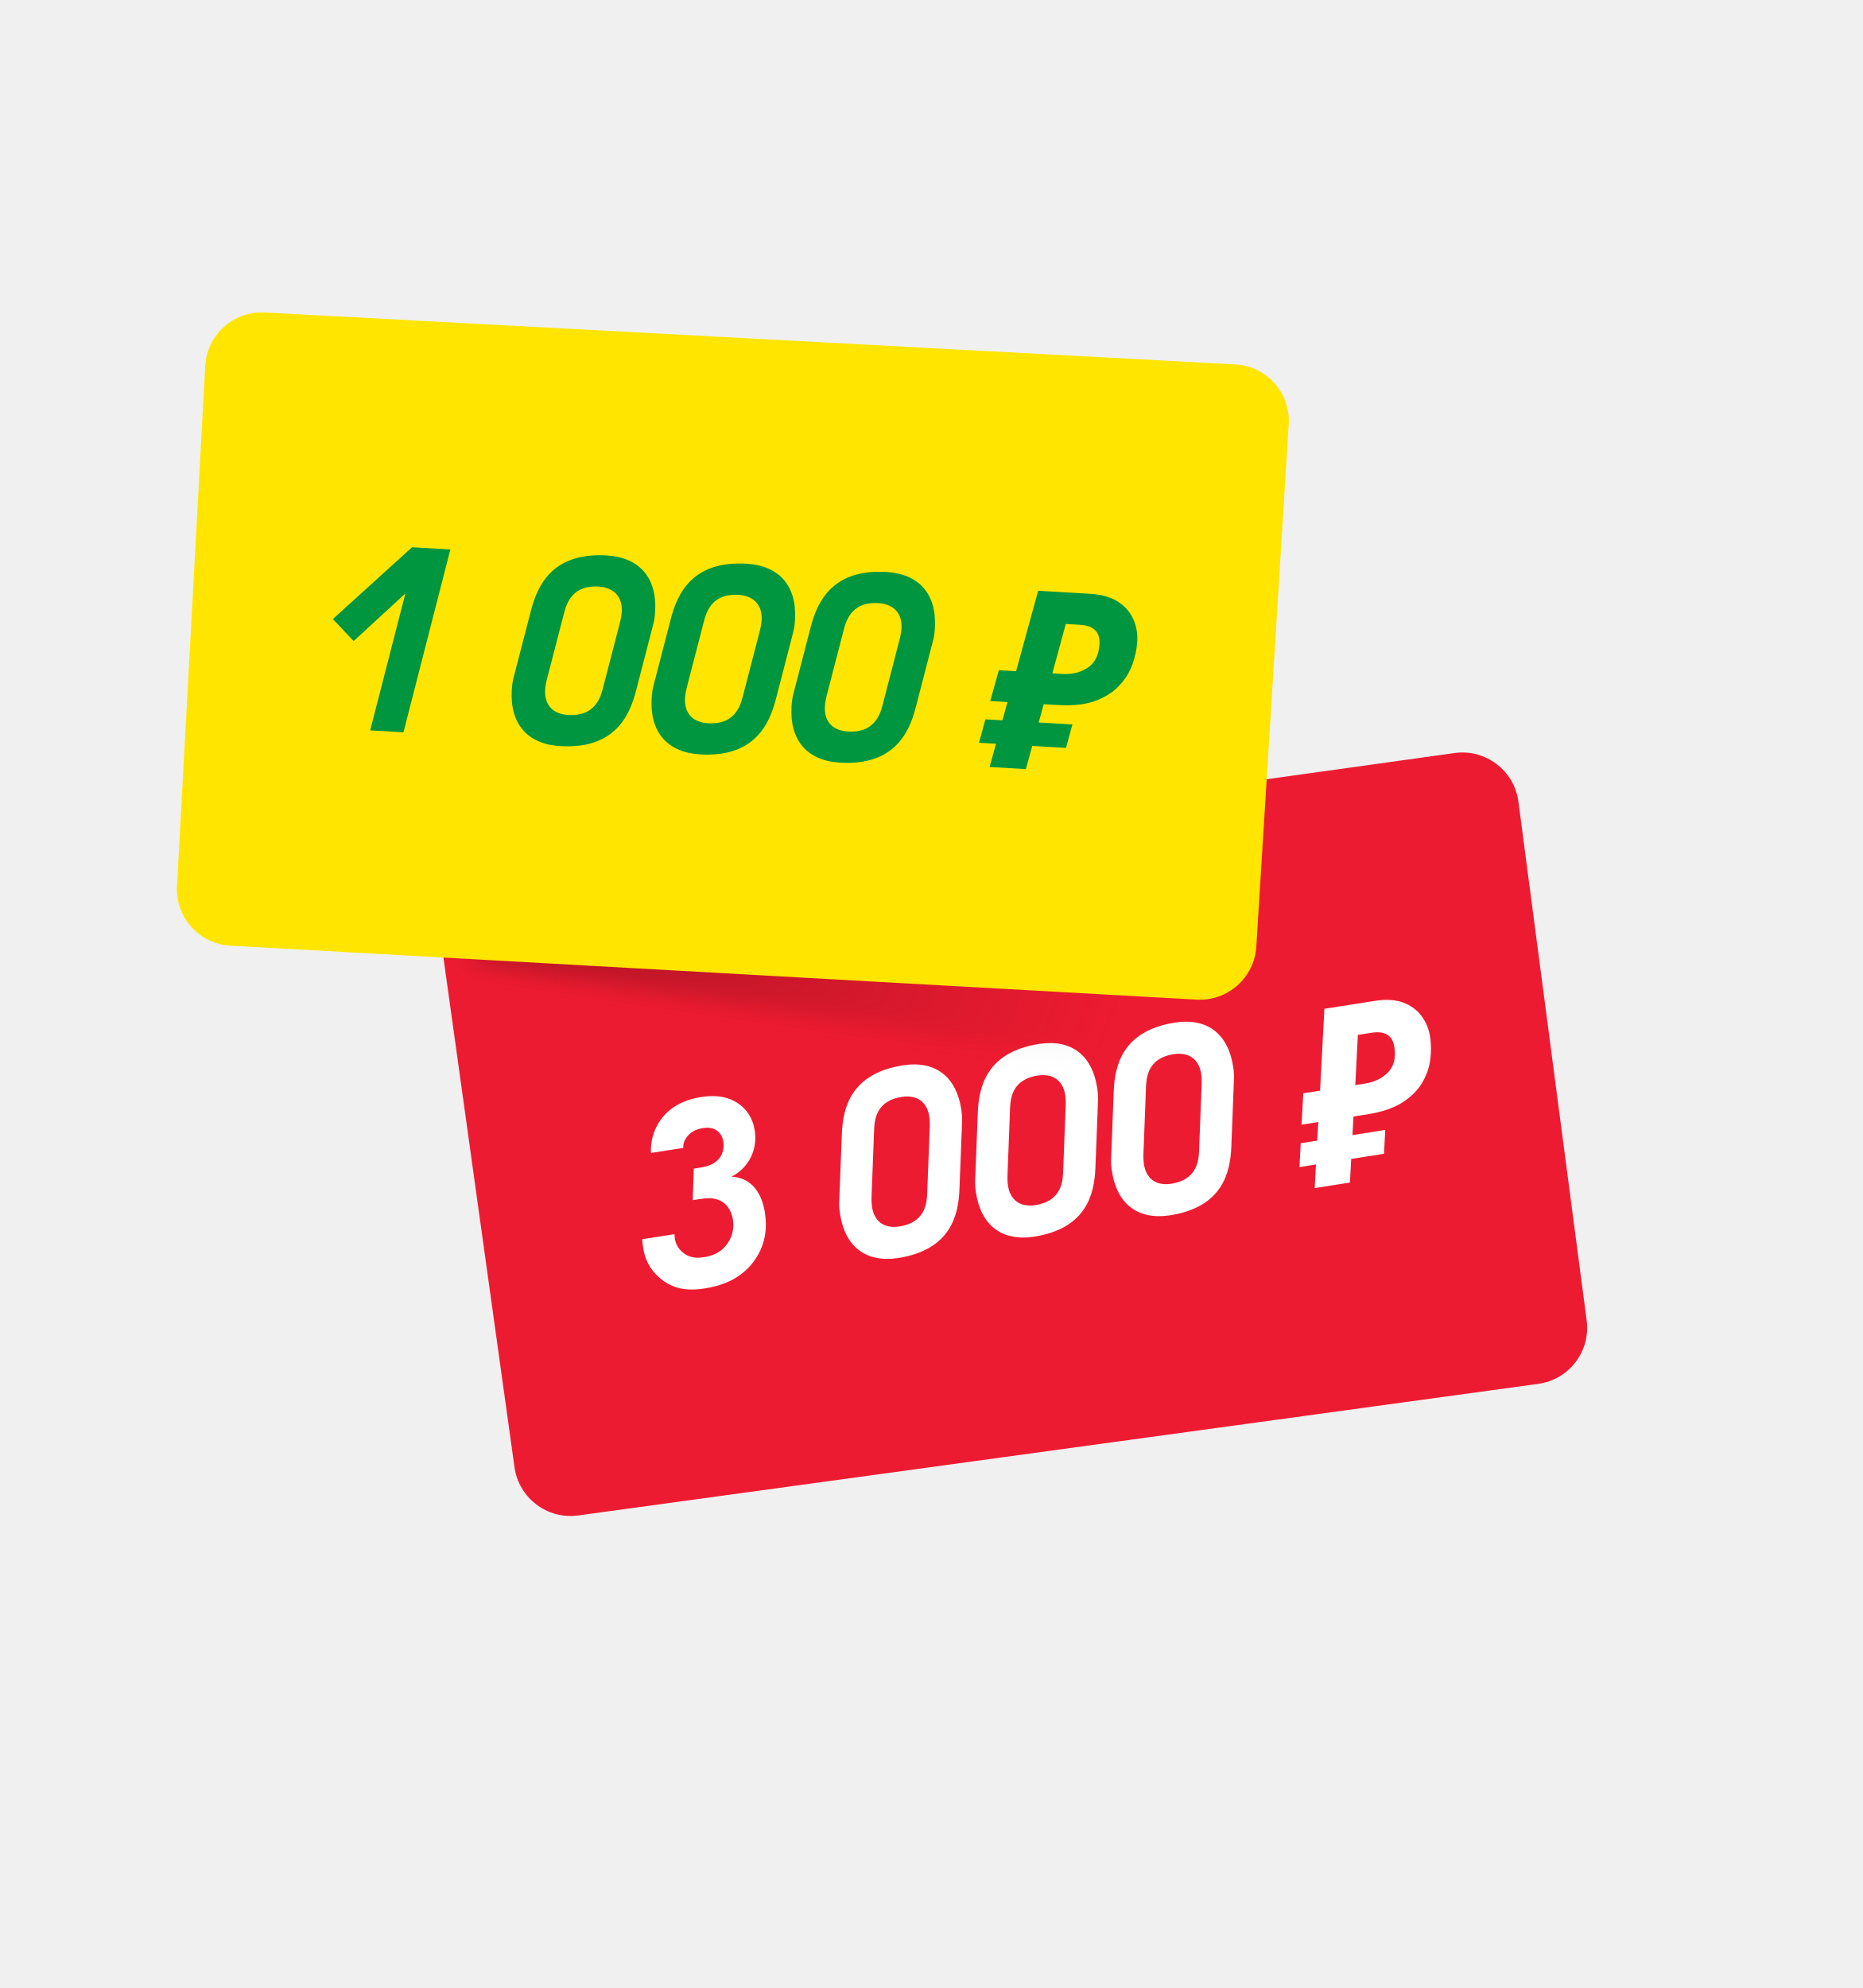
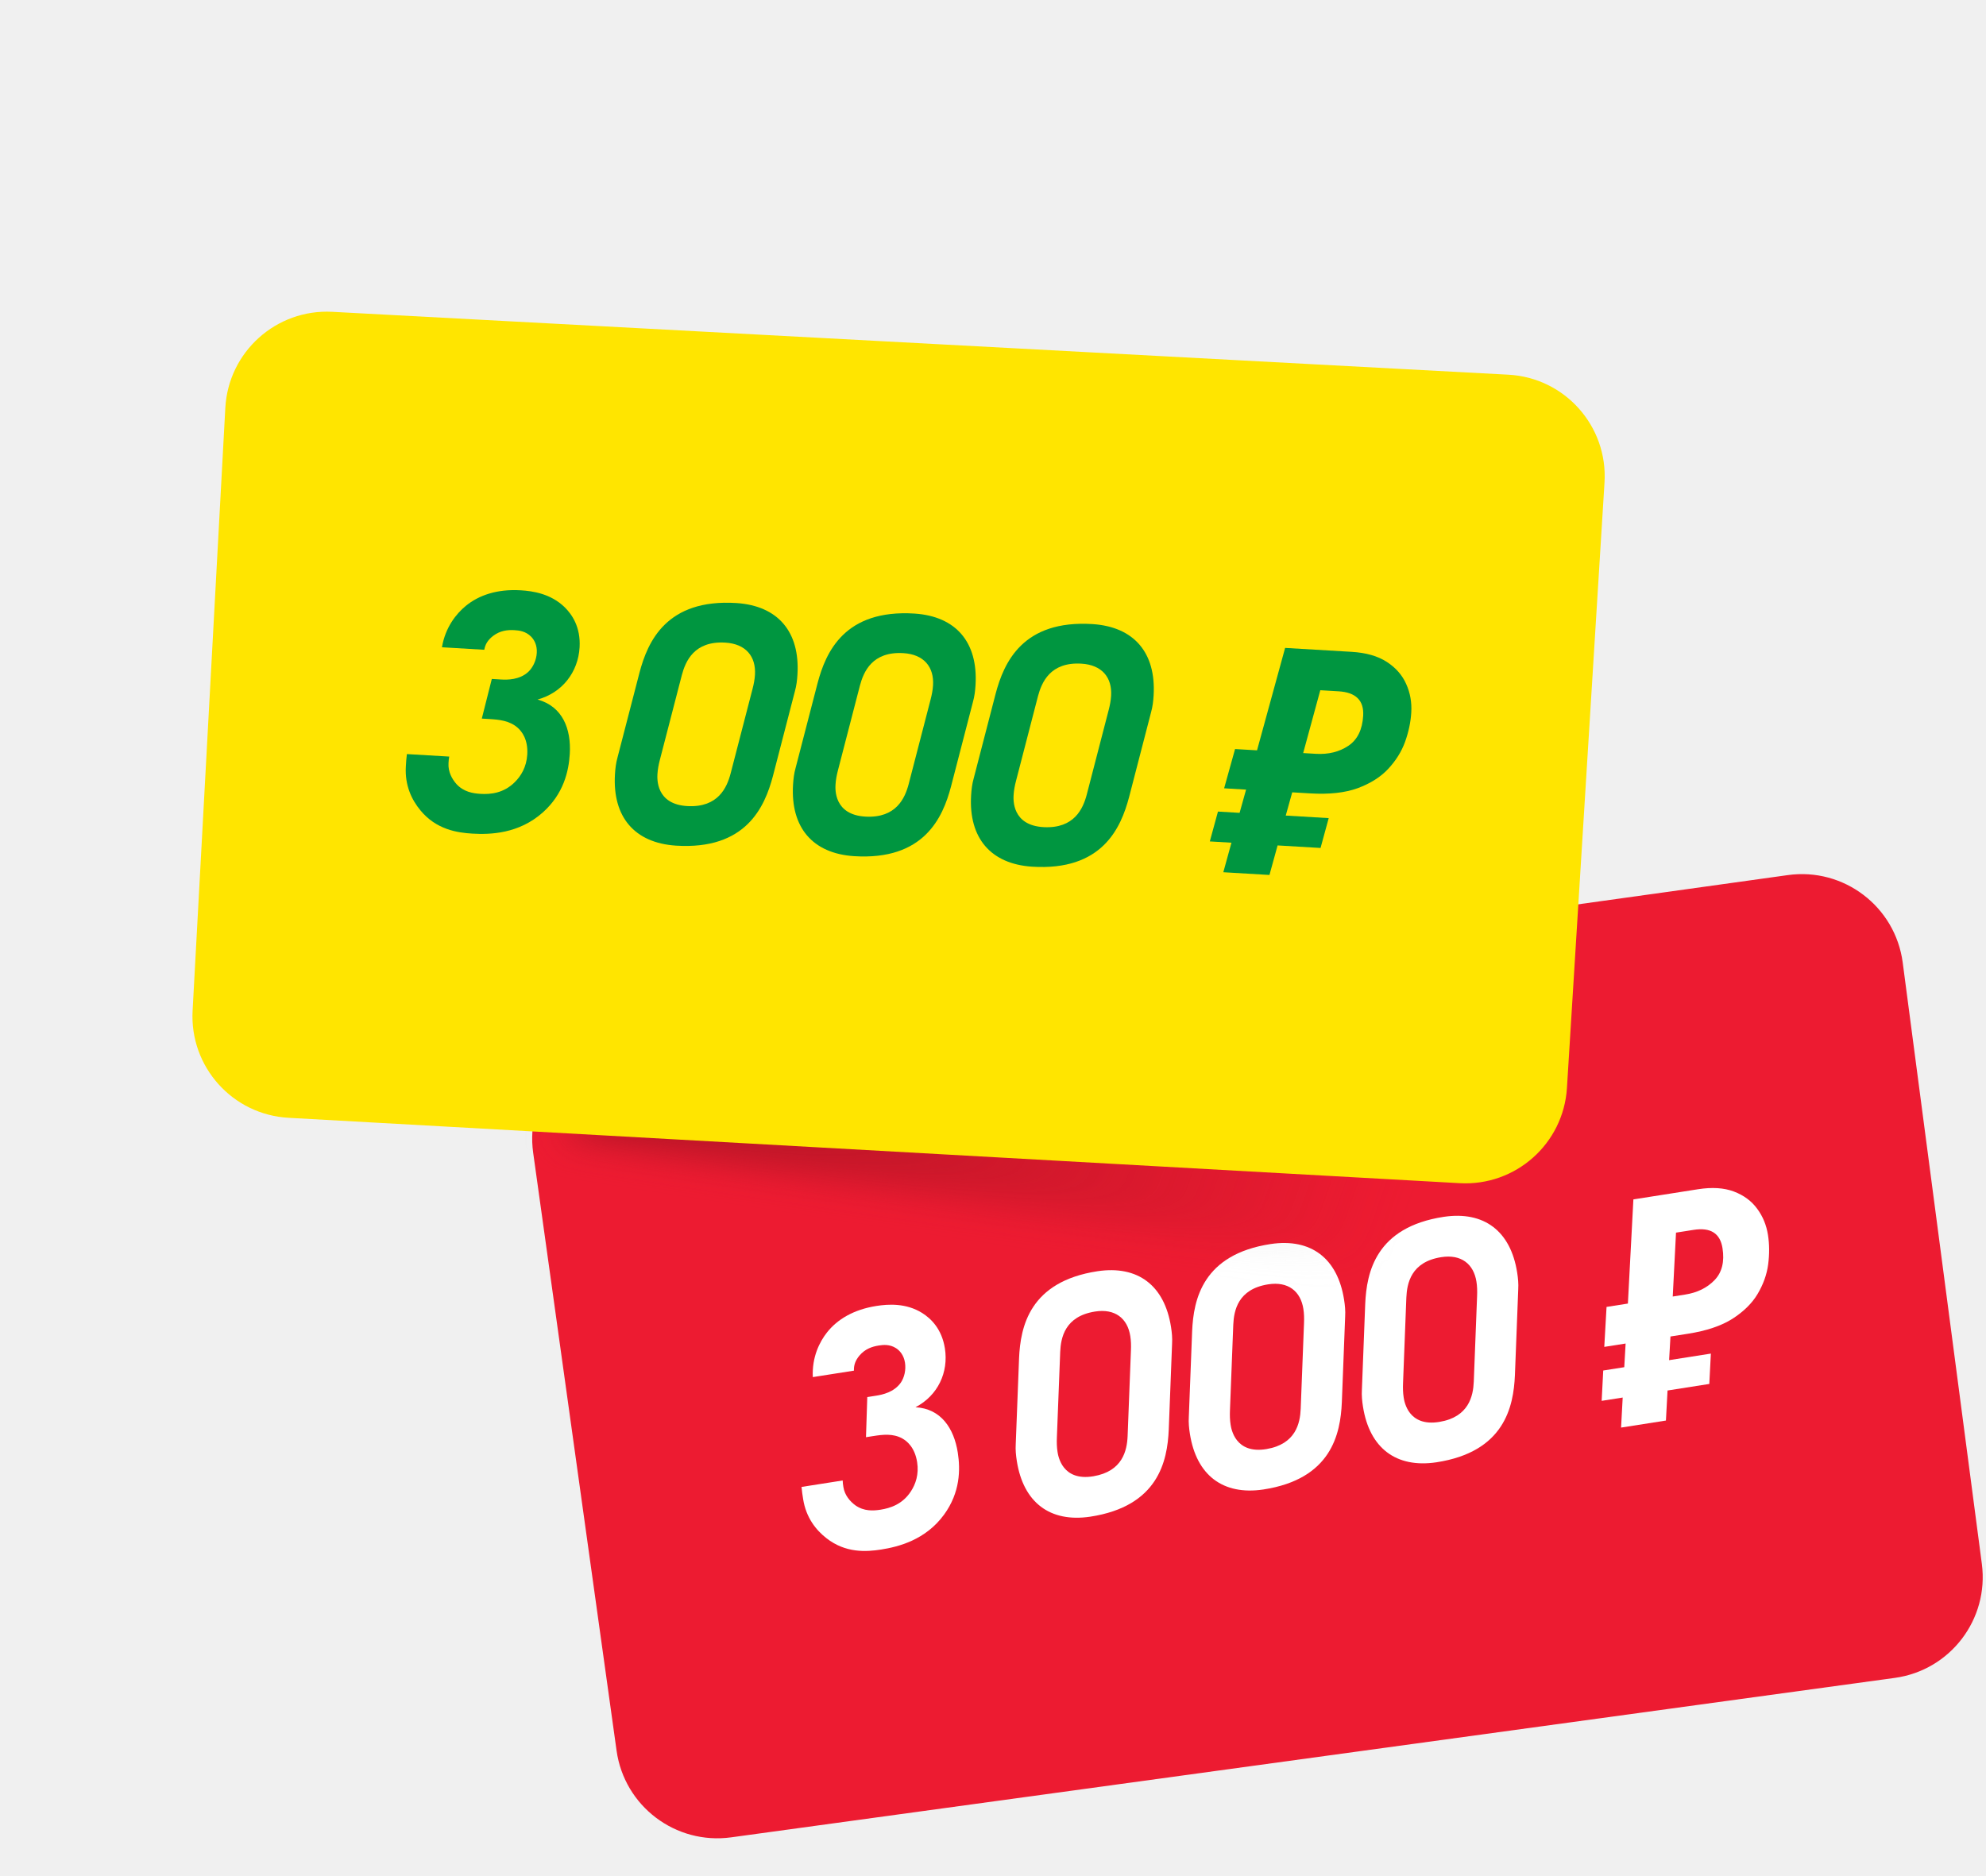
- <svg xmlns="http://www.w3.org/2000/svg" width="446" height="476" viewBox="0 0 446 476" fill="none">
-   <path d="M123.2 351.302L105.974 227.779C104.94 220.367 110.111 213.521 117.523 212.487L348.29 180.305C355.743 179.266 362.615 184.497 363.596 191.958L379.937 316.156C380.91 323.548 375.729 330.336 368.343 331.349L138.46 362.855C131.058 363.87 124.232 358.702 123.2 351.302Z" fill="#ED1B31" />
-   <path d="M163.617 274.847C163.578 273.839 163.857 272.961 164.66 272C165.717 270.761 167.019 270.318 168.298 270.117C169.113 269.989 170.344 269.855 171.537 270.622C172.201 271.054 172.987 271.884 173.216 273.338C173.426 274.676 173.113 276.097 172.435 277.097C171.17 278.906 168.977 279.369 167.814 279.552L166.127 279.817L165.882 287.367L167.22 287.156C169.024 286.873 170.953 286.63 172.715 287.605C173.63 288.116 175.071 289.321 175.501 292.055C175.866 294.382 175.201 296.215 174.336 297.543C172.755 299.997 170.425 300.721 168.621 301.005C167.225 301.224 165.51 301.314 163.904 300.196C162.894 299.46 161.879 298.308 161.632 296.738C161.568 296.331 161.504 295.923 161.498 295.507L153.761 296.723C153.822 297.488 153.94 298.244 154.059 299.001C154.608 302.491 156.464 304.822 158.435 306.361C162.039 309.192 165.933 308.938 168.726 308.499C171.983 307.987 177.088 306.708 180.569 301.929C183.609 297.755 183.649 293.457 183.147 290.257C182.434 285.72 180 281.989 175.19 281.731C179.432 279.515 181.428 275.148 180.724 270.668C180.139 266.945 178.047 265.009 176.459 264.006C173.417 262.1 170.055 262.33 167.845 262.677C163.54 263.354 160.492 265.204 158.553 267.655C157.161 269.423 155.702 272.275 155.88 276.062L163.617 274.847ZM200.965 287.577C200.896 288.661 201.003 289.717 201.167 290.764C202.392 298.56 207.401 302.363 214.973 301.233C227.78 299.28 229.486 290.785 229.744 284.843L230.369 268.71C230.437 267.626 230.331 266.57 230.166 265.523C228.941 257.727 223.933 253.924 216.361 255.054C203.553 257.007 201.848 265.501 201.589 271.444L200.965 287.577ZM209.326 270.228C209.448 267.586 210.182 263.536 215.884 262.64C219.665 262.046 221.99 263.946 222.511 267.262C222.648 268.135 222.669 269.026 222.632 269.926L222.007 286.059C221.895 288.759 221.084 292.702 215.566 293.628C209.7 294.61 208.95 289.839 208.822 289.025C208.685 288.152 208.664 287.261 208.702 286.361L209.326 270.228ZM233.518 282.462C233.449 283.546 233.556 284.602 233.72 285.649C234.945 293.445 239.954 297.248 247.526 296.118C260.333 294.165 262.039 285.671 262.297 279.729L262.922 263.595C262.99 262.511 262.884 261.455 262.719 260.408C261.494 252.612 256.485 248.809 248.914 249.94C236.106 251.892 234.401 260.387 234.142 266.329L233.518 282.462ZM241.879 265.113C242.001 262.471 242.735 258.421 248.436 257.526C252.218 256.931 254.543 258.831 255.064 262.147C255.201 263.02 255.222 263.911 255.185 264.811L254.56 280.944C254.448 283.644 253.637 287.587 248.119 288.513C242.253 289.495 241.503 284.725 241.375 283.91C241.238 283.037 241.217 282.147 241.255 281.246L241.879 265.113ZM266.07 277.347C266.002 278.431 266.109 279.487 266.273 280.534C267.498 288.33 272.507 292.133 280.079 291.003C292.886 289.05 294.592 280.556 294.85 274.614L295.475 258.48C295.543 257.396 295.436 256.34 295.272 255.293C294.047 247.498 289.038 243.695 281.466 244.825C268.659 246.777 266.953 255.272 266.695 261.214L266.07 277.347ZM274.432 259.998C274.553 257.356 275.288 253.306 280.989 252.411C284.771 251.817 287.096 253.716 287.617 257.032C287.754 257.905 287.775 258.796 287.737 259.696L287.113 275.829C287.001 278.53 286.19 282.472 280.672 283.399C274.806 284.38 274.056 279.61 273.928 278.795C273.791 277.923 273.77 277.032 273.808 276.132L274.432 259.998ZM314.817 284.472L315.121 278.82L311.166 279.442L311.461 273.732L315.417 273.111L315.671 268.66L311.657 269.29L312.085 261.772L316.099 261.141L317.133 241.545L329.292 239.635C331.929 239.221 334.177 239.364 336.036 240.066C337.895 240.767 339.356 241.849 340.421 243.311C341.479 244.734 342.154 246.377 342.447 248.238C342.721 249.984 342.733 251.83 342.482 253.777C342.226 255.685 341.563 257.537 340.494 259.335C339.458 261.087 337.875 262.647 335.745 264.015C333.648 265.338 330.874 266.271 327.422 266.813L324.106 267.334L323.852 271.786L331.705 270.552L331.41 276.261L323.557 277.495L323.252 283.146L314.817 284.472ZM326.861 259.45C329.15 259.091 330.994 258.185 332.395 256.733C333.797 255.28 334.296 253.275 333.894 250.715C333.455 247.922 331.646 246.776 328.466 247.276L325.15 247.797L324.534 259.816L326.861 259.45Z" fill="white" />
+ <svg xmlns="http://www.w3.org/2000/svg" width="307" height="290" viewBox="0 0 307 290" fill="none">
+   <path d="M95.311 270.668L82.419 178.228C81.219 169.625 87.221 161.679 95.824 160.479L276.361 135.302C285.01 134.096 292.987 140.168 294.126 148.827L306.357 241.791C307.486 250.37 301.473 258.249 292.9 259.424L113.023 284.077C104.432 285.255 96.508 279.256 95.311 270.668Z" fill="#ED1B31" />
+   <path d="M132.004 211.919C131.972 211.091 132.202 210.369 132.862 209.58C133.73 208.561 134.8 208.197 135.852 208.032C136.521 207.927 137.533 207.817 138.514 208.447C139.06 208.802 139.706 209.484 139.893 210.68C140.066 211.779 139.809 212.947 139.252 213.769C138.212 215.255 136.41 215.636 135.454 215.787L134.067 216.005L133.866 222.209L134.966 222.037C136.448 221.804 138.033 221.604 139.482 222.405C140.234 222.826 141.418 223.815 141.772 226.063C142.072 227.975 141.525 229.482 140.815 230.573C139.515 232.59 137.599 233.185 136.117 233.418C134.97 233.598 133.561 233.673 132.24 232.753C131.41 232.149 130.576 231.202 130.373 229.911C130.32 229.577 130.268 229.242 130.263 228.9L123.904 229.899C123.954 230.528 124.051 231.15 124.149 231.771C124.6 234.64 126.126 236.556 127.745 237.82C130.707 240.147 133.908 239.938 136.203 239.578C138.881 239.157 143.076 238.106 145.937 234.178C148.436 230.748 148.469 227.215 148.056 224.585C147.47 220.856 145.469 217.79 141.516 217.578C145.003 215.756 146.643 212.167 146.065 208.485C145.584 205.425 143.864 203.834 142.559 203.01C140.059 201.443 137.296 201.632 135.479 201.917C131.941 202.473 129.436 203.994 127.842 206.008C126.698 207.462 125.499 209.806 125.645 212.918L132.004 211.919Z" fill="white" />
+   <path d="M157.015 223.275C156.959 224.166 157.047 225.034 157.182 225.895C158.188 232.302 162.305 235.428 168.528 234.499C179.055 232.894 180.457 225.912 180.669 221.029L181.182 207.769C181.238 206.878 181.151 206.01 181.016 205.149C180.009 198.742 175.892 195.617 169.669 196.545C159.143 198.15 157.741 205.132 157.528 210.015L157.015 223.275ZM163.888 209.016C163.987 206.845 164.591 203.516 169.277 202.78C172.385 202.292 174.296 203.853 174.724 206.579C174.837 207.296 174.854 208.028 174.823 208.768L174.31 222.028C174.218 224.247 173.551 227.487 169.016 228.249C164.195 229.055 163.579 225.135 163.473 224.465C163.361 223.748 163.344 223.016 163.374 222.276L163.888 209.016Z" fill="white" />
+   <path d="M183.77 219.072C183.714 219.962 183.801 220.83 183.937 221.691C184.943 228.098 189.06 231.224 195.283 230.295C205.81 228.69 207.211 221.709 207.424 216.825L207.937 203.565C207.993 202.674 207.906 201.806 207.77 200.945C206.764 194.538 202.647 191.413 196.424 192.342C185.897 193.947 184.496 200.928 184.283 205.812L183.77 219.072ZM190.642 204.812C190.742 202.641 191.346 199.313 196.032 198.576C199.14 198.088 201.051 199.65 201.479 202.375C201.592 203.092 201.609 203.824 201.578 204.564L201.065 217.824C200.972 220.043 200.306 223.284 195.771 224.045C190.949 224.852 190.333 220.931 190.228 220.262C190.116 219.544 190.098 218.812 190.129 218.072L190.642 204.812Z" fill="white" />
+   <path d="M210.525 214.868C210.469 215.758 210.556 216.627 210.692 217.487C211.698 223.894 215.815 227.02 222.038 226.091C232.564 224.486 233.966 217.505 234.179 212.621L234.692 199.361C234.748 198.47 234.661 197.602 234.525 196.742C233.519 190.335 229.402 187.209 223.179 188.138C212.652 189.743 211.251 196.724 211.038 201.608L210.525 214.868ZM217.397 200.609C217.497 198.437 218.101 195.109 222.787 194.373C225.894 193.884 227.806 195.446 228.234 198.171C228.346 198.888 228.364 199.62 228.333 200.36L227.82 213.62C227.727 215.839 227.061 219.08 222.526 219.841C217.704 220.648 217.088 216.727 216.983 216.058C216.87 215.341 216.853 214.608 216.884 213.869L217.397 200.609Z" fill="white" />
+   <path d="M250.589 220.723L250.839 216.078L247.588 216.589L247.831 211.897L251.082 211.386L251.291 207.727L247.992 208.246L248.344 202.066L251.643 201.548L252.493 185.443L262.486 183.872C264.653 183.532 266.501 183.65 268.029 184.226C269.556 184.803 270.758 185.692 271.632 186.894C272.502 188.063 273.057 189.413 273.298 190.943C273.523 192.378 273.533 193.895 273.327 195.495C273.116 197.064 272.571 198.586 271.693 200.063C270.841 201.504 269.54 202.786 267.79 203.91C266.066 204.998 263.786 205.764 260.949 206.21L258.224 206.638L258.015 210.297L264.47 209.282L264.227 213.975L257.772 214.989L257.522 219.634L250.589 220.723ZM260.488 200.158C262.369 199.863 263.885 199.118 265.037 197.925C266.188 196.731 266.599 195.083 266.268 192.979C265.908 190.684 264.421 189.742 261.807 190.152L259.081 190.58L258.576 200.459L260.488 200.158Z" fill="white" />
  <g style="mix-blend-mode:multiply" filter="url(#filter0_f)">
-     <path d="M320.119 263.174L111.427 229.91L136.576 212.488L309.72 222.148L320.119 263.174Z" fill="url(#paint0_linear)" />
+     <path d="M257.789 202.772L86.267 175.433L106.937 161.114L249.242 169.053L257.789 202.772Z" fill="url(#paint0_linear)" />
  </g>
-   <path d="M42.386 212.163L49.147 87.617C49.552 80.149 55.932 74.421 63.401 74.82L295.791 87.247C303.309 87.649 309.058 94.102 308.592 101.617L300.834 226.657C300.373 234.093 293.994 239.762 286.555 239.347L55.161 226.427C47.697 226.01 41.981 219.627 42.386 212.163Z" fill="#FFE500" />
-   <path d="M88.646 174.878L96.607 175.348L107.843 131.565L98.685 131.024L79.71 148.222L84.684 153.501L97.07 142.1L88.646 174.878ZM123.04 162.014C122.737 163.077 122.613 164.151 122.55 165.229C122.076 173.249 126.233 178.12 134.01 178.639C147.175 179.477 150.716 171.398 152.263 165.543L156.387 149.629C156.69 148.566 156.813 147.492 156.877 146.415C157.351 138.394 153.194 133.524 145.416 133.004C132.252 132.166 128.711 140.246 127.164 146.101L123.04 162.014ZM135.124 146.571C135.819 143.969 137.429 140.1 143.295 140.447C147.185 140.677 149.086 143.071 148.884 146.483C148.831 147.381 148.658 148.272 148.426 149.159L144.302 165.072C143.604 167.734 141.941 171.48 136.252 171.204C130.203 170.906 130.493 165.998 130.542 165.16C130.595 164.262 130.768 163.372 131.001 162.484L135.124 146.571ZM156.533 163.993C156.23 165.056 156.106 166.13 156.043 167.208C155.569 175.228 159.726 180.099 167.503 180.618C180.668 181.456 184.209 173.377 185.756 167.522L189.879 151.608C190.183 150.545 190.306 149.471 190.37 148.394C190.844 140.373 186.687 135.503 178.909 134.983C165.745 134.145 162.204 142.225 160.657 148.08L156.533 163.993ZM168.617 148.55C169.312 145.948 170.922 142.079 176.788 142.426C180.678 142.656 182.579 145.05 182.377 148.462C182.324 149.36 182.151 150.251 181.919 151.138L177.795 167.051C177.097 169.713 175.434 173.459 169.745 173.183C163.696 172.885 163.986 167.977 164.035 167.139C164.088 166.242 164.261 165.351 164.494 164.464L168.617 148.55ZM190.026 165.972C189.723 167.036 189.599 168.109 189.536 169.187C189.062 177.207 193.219 182.078 200.996 182.598C214.161 183.435 217.701 175.356 219.249 169.501L223.372 153.588C223.676 152.524 223.799 151.45 223.863 150.373C224.337 142.352 220.18 137.482 212.402 136.962C199.238 136.124 195.697 144.204 194.15 150.059L190.026 165.972ZM202.11 150.529C202.805 147.927 204.415 144.058 210.281 144.405C214.171 144.635 216.072 147.03 215.87 150.441C215.817 151.339 215.644 152.23 215.412 153.117L211.288 169.031C210.59 171.692 208.927 175.438 203.238 175.162C197.189 174.865 197.479 169.956 197.528 169.118C197.581 168.221 197.754 167.33 197.987 166.443L202.11 150.529ZM236.971 183.642L238.501 178.087L234.43 177.846L235.963 172.231L240.034 172.471L241.253 168.098L237.123 167.854L239.181 160.468L243.311 160.712L248.594 141.443L261.104 142.183C263.817 142.343 266.022 142.974 267.719 144.075C269.416 145.176 270.635 146.57 271.376 148.255C272.12 149.901 272.435 151.682 272.322 153.597C272.216 155.393 271.827 157.232 271.155 159.114C270.486 160.956 269.424 162.655 267.971 164.211C266.56 165.73 264.646 166.938 262.231 167.836C259.857 168.697 256.895 169.023 253.344 168.813L249.932 168.611L248.713 172.984L256.793 173.461L255.26 179.077L247.179 178.599L245.65 184.155L236.971 183.642ZM254.384 161.366C256.739 161.505 258.77 161.005 260.479 159.865C262.189 158.724 263.121 156.837 263.277 154.204C263.446 151.331 261.895 149.797 258.623 149.604L255.211 149.402L251.99 161.225L254.384 161.366Z" fill="#009640" />
+   <path d="M29.772 156.27L34.831 63.064C35.302 54.396 42.707 47.748 51.376 48.211L233.171 57.932C241.897 58.399 248.57 65.889 248.028 74.611L242.222 168.206C241.686 176.837 234.282 183.417 225.648 182.935L44.6 172.826C35.937 172.342 29.302 164.934 29.772 156.27Z" fill="#FFE500" />
+   <path d="M74.86 100.463C75.008 99.632 75.393 98.964 76.221 98.322C77.306 97.497 78.449 97.367 79.531 97.431C80.22 97.472 81.25 97.582 82.089 98.422C82.555 98.893 83.05 99.712 82.977 100.942C82.91 102.074 82.401 103.179 81.668 103.876C80.311 105.129 78.436 105.117 77.452 105.059L76.025 104.974L74.478 111.103L75.61 111.17C77.135 111.26 78.755 111.405 80.022 112.517C80.679 113.099 81.642 114.34 81.506 116.652C81.389 118.62 80.518 120 79.574 120.932C77.844 122.656 75.809 122.832 74.284 122.742C73.103 122.672 71.686 122.44 70.572 121.239C69.877 120.458 69.253 119.335 69.331 118.006C69.351 117.662 69.372 117.318 69.441 116.976L62.898 116.59C62.812 117.226 62.774 117.866 62.736 118.505C62.562 121.457 63.663 123.694 65 125.303C67.442 128.262 70.671 128.749 73.032 128.888C75.787 129.051 80.189 128.916 83.888 125.63C87.118 122.76 87.918 119.253 88.078 116.547C88.304 112.71 86.98 109.225 83.094 108.157C86.957 107.101 89.369 103.887 89.593 100.099C89.779 96.951 88.413 94.994 87.294 93.891C85.147 91.79 82.357 91.378 80.488 91.268C76.848 91.052 74.026 92.021 72.003 93.679C70.55 94.876 68.848 96.948 68.317 100.076L74.86 100.463Z" fill="#009640" />
+   <path d="M95.464 117.082C95.215 117.956 95.113 118.839 95.061 119.724C94.671 126.316 98.088 130.319 104.48 130.746C115.3 131.435 118.21 124.795 119.482 119.982L122.871 106.903C123.12 106.029 123.222 105.147 123.274 104.261C123.664 97.669 120.247 93.666 113.855 93.239C103.035 92.551 100.125 99.191 98.853 104.003L95.464 117.082ZM105.396 104.39C105.967 102.251 107.29 99.072 112.111 99.356C115.309 99.545 116.871 101.513 116.705 104.318C116.661 105.055 116.519 105.788 116.328 106.517L112.939 119.596C112.366 121.783 110.999 124.862 106.322 124.635C101.351 124.391 101.589 120.357 101.63 119.668C101.674 118.93 101.816 118.198 102.007 117.469L105.396 104.39Z" fill="#009640" />
+   <path d="M122.992 118.709C122.742 119.583 122.641 120.465 122.589 121.351C122.199 127.943 125.616 131.946 132.008 132.373C142.828 133.062 145.738 126.421 147.009 121.609L150.399 108.53C150.648 107.656 150.749 106.774 150.802 105.888C151.191 99.296 147.775 95.293 141.382 94.866C130.562 94.177 127.652 100.818 126.381 105.63L122.992 118.709ZM132.924 106.016C133.494 103.878 134.818 100.698 139.639 100.983C142.836 101.172 144.398 103.14 144.233 105.944C144.189 106.682 144.047 107.414 143.856 108.143L140.467 121.222C139.893 123.41 138.526 126.489 133.85 126.262C128.878 126.017 129.117 121.983 129.158 121.295C129.201 120.557 129.343 119.825 129.534 119.096L132.924 106.016Z" fill="#009640" />
+   <path d="M150.519 120.336C150.27 121.209 150.168 122.092 150.116 122.977C149.727 129.569 153.143 133.572 159.535 134C170.355 134.688 173.265 128.048 174.537 123.236L177.926 110.157C178.175 109.283 178.277 108.4 178.329 107.515C178.719 100.923 175.302 96.92 168.91 96.493C158.09 95.804 155.18 102.444 153.908 107.256L150.519 120.336ZM160.451 107.643C161.022 105.505 162.345 102.325 167.166 102.61C170.364 102.799 171.926 104.767 171.76 107.571C171.716 108.309 171.574 109.041 171.383 109.77L167.994 122.849C167.421 125.037 166.054 128.115 161.377 127.888C156.406 127.644 156.644 123.61 156.685 122.921C156.729 122.183 156.871 121.451 157.062 120.722L160.451 107.643Z" fill="#009640" />
+   <path d="M189.103 134.858L190.36 130.292L187.015 130.094L188.275 125.479L191.62 125.677L192.622 122.083L189.228 121.882L190.919 115.812L194.314 116.012L198.656 100.175L208.937 100.783C211.167 100.915 212.98 101.433 214.374 102.338C215.769 103.244 216.771 104.389 217.38 105.774C217.991 107.127 218.25 108.59 218.157 110.164C218.07 111.64 217.75 113.152 217.198 114.699C216.648 116.213 215.776 117.609 214.581 118.888C213.421 120.136 211.849 121.129 209.863 121.868C207.913 122.575 205.478 122.843 202.559 122.67L199.755 122.504L198.753 126.098L205.394 126.491L204.134 131.106L197.493 130.714L196.236 135.28L189.103 134.858ZM203.414 116.55C205.349 116.664 207.019 116.253 208.424 115.316C209.829 114.378 210.595 112.827 210.723 110.663C210.862 108.302 209.588 107.042 206.898 106.883L204.094 106.717L201.447 116.434L203.414 116.55Z" fill="#009640" />
  <defs>
-     <filter id="filter0_f" x="106.007" y="207.068" width="219.532" height="61.526" filterUnits="userSpaceOnUse" color-interpolation-filters="sRGB">
+     <filter id="filter0_f" x="80.847" y="155.694" width="182.361" height="52.499" filterUnits="userSpaceOnUse" color-interpolation-filters="sRGB">
      <feFlood flood-opacity="0" result="BackgroundImageFix" />
      <feBlend mode="normal" in="SourceGraphic" in2="BackgroundImageFix" result="shape" />
      <feGaussianBlur stdDeviation="2.71" result="effect1_foregroundBlur" />
    </filter>
-     <linearGradient id="paint0_linear" x1="131.303" y1="222.244" x2="260.215" y2="267.335" gradientUnits="userSpaceOnUse">
+     <linearGradient id="paint0_linear" x1="102.603" y1="169.132" x2="208.554" y2="206.192" gradientUnits="userSpaceOnUse">
      <stop stop-color="#C4C4C4" />
      <stop offset="1" stop-color="#C4C4C4" stop-opacity="0" />
    </linearGradient>
  </defs>
</svg>
